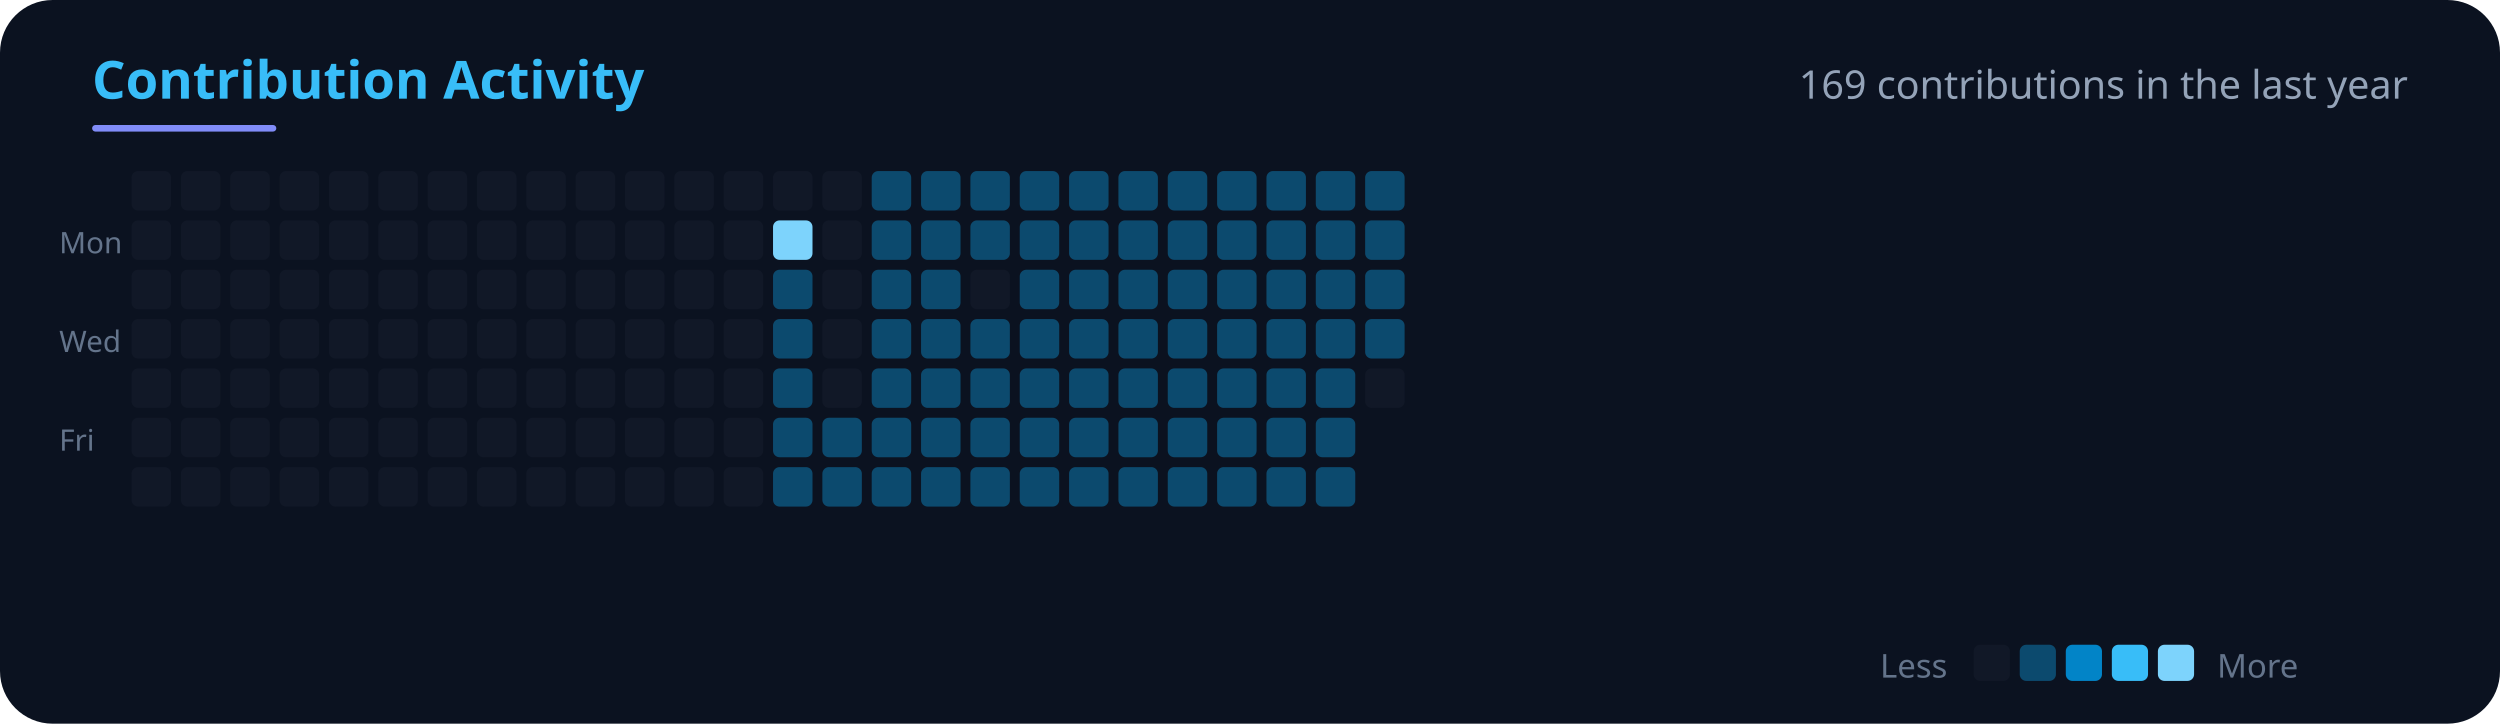
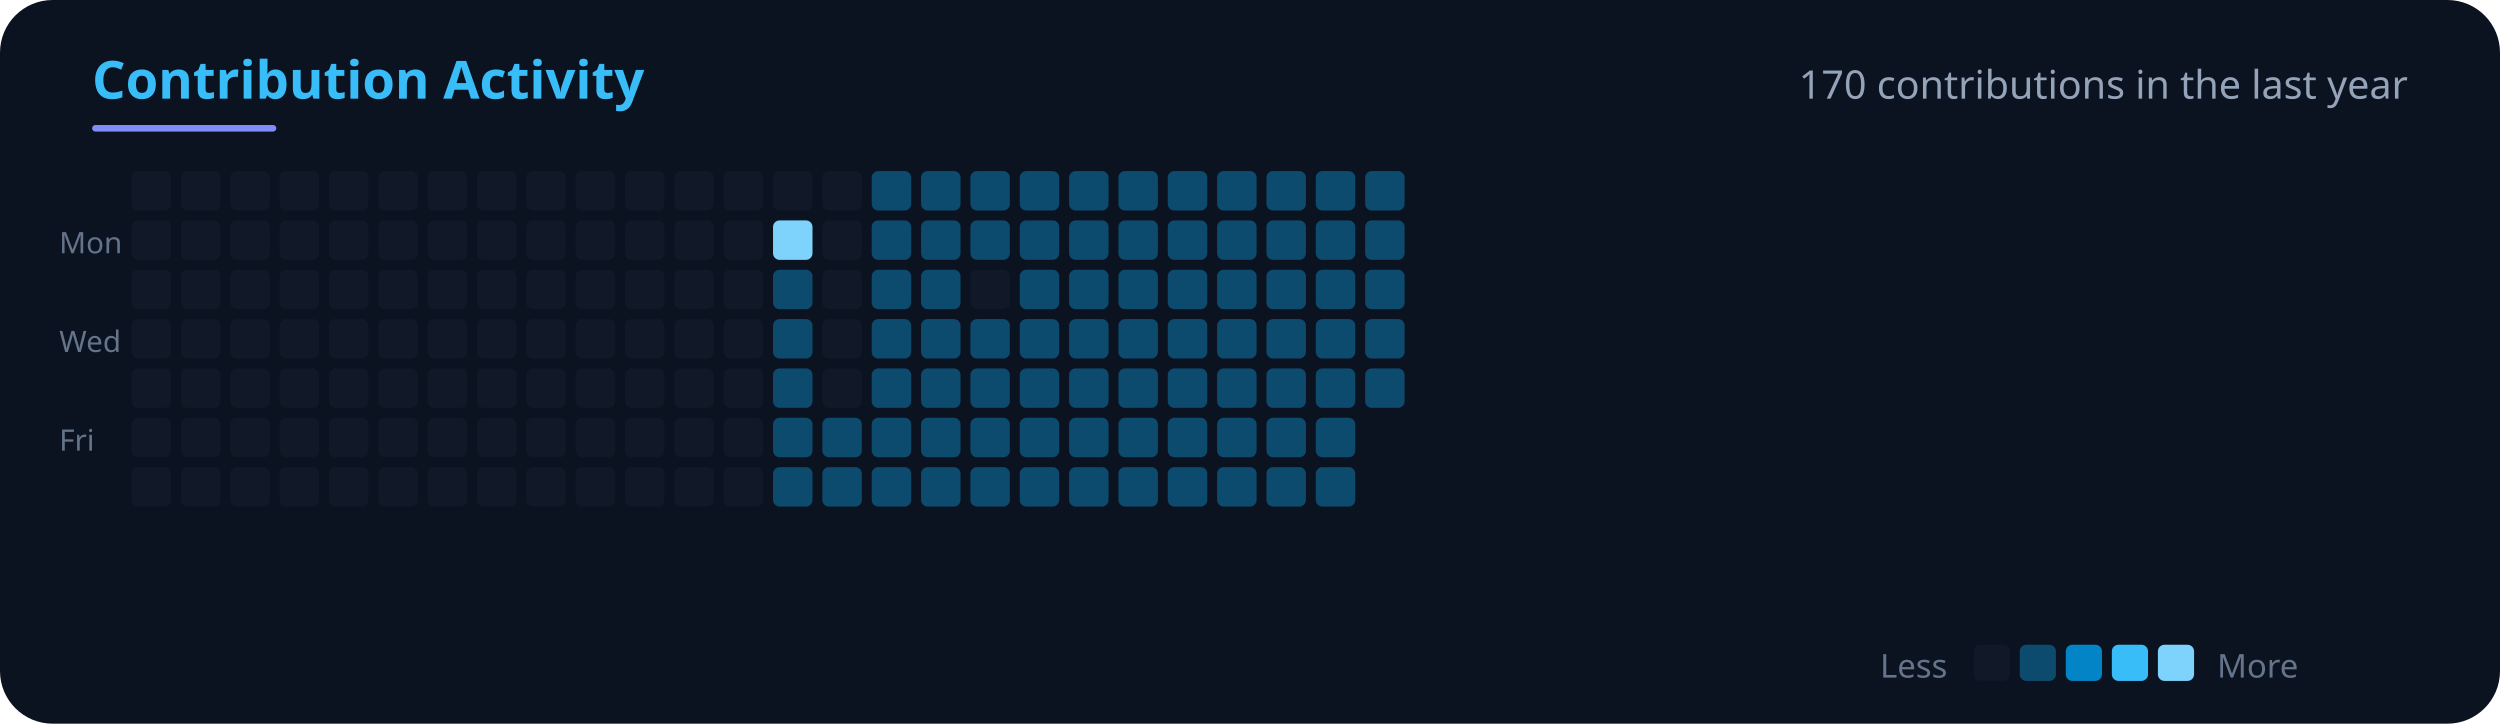
<svg xmlns="http://www.w3.org/2000/svg" width="760" height="220" viewBox="0 0 760 220" role="img">
  <rect width="100%" height="100%" rx="16" fill="#0B1220" />
  <text x="28" y="30" fill="#38BDF8" font-family="Segoe UI, Ubuntu, sans-serif" font-size="16" font-weight="700">Contribution Activity</text>
-   <text x="732" y="30" text-anchor="end" fill="#94A3B8" font-family="Segoe UI, Ubuntu, sans-serif" font-size="12">169 contributions in the last year</text>
+   <text x="732" y="30" text-anchor="end" fill="#94A3B8" font-family="Segoe UI, Ubuntu, sans-serif" font-size="12">170 contributions in the last year</text>
  <rect x="28" y="38" width="56" height="2" rx="1" fill="#818CF8" />
  <text x="18" y="77" fill="#64748B" font-family="Segoe UI, Ubuntu, sans-serif" font-size="9">Mon</text>
  <text x="18" y="107" fill="#64748B" font-family="Segoe UI, Ubuntu, sans-serif" font-size="9">Wed</text>
  <text x="18" y="137" fill="#64748B" font-family="Segoe UI, Ubuntu, sans-serif" font-size="9">Fri</text>
  <rect x="40" y="52" width="12" height="12" rx="2" fill="#111827" />
  <rect x="40" y="67" width="12" height="12" rx="2" fill="#111827" />
  <rect x="40" y="82" width="12" height="12" rx="2" fill="#111827" />
  <rect x="40" y="97" width="12" height="12" rx="2" fill="#111827" />
  <rect x="40" y="112" width="12" height="12" rx="2" fill="#111827" />
  <rect x="40" y="127" width="12" height="12" rx="2" fill="#111827" />
  <rect x="40" y="142" width="12" height="12" rx="2" fill="#111827" />
  <rect x="55" y="52" width="12" height="12" rx="2" fill="#111827" />
  <rect x="55" y="67" width="12" height="12" rx="2" fill="#111827" />
  <rect x="55" y="82" width="12" height="12" rx="2" fill="#111827" />
  <rect x="55" y="97" width="12" height="12" rx="2" fill="#111827" />
  <rect x="55" y="112" width="12" height="12" rx="2" fill="#111827" />
  <rect x="55" y="127" width="12" height="12" rx="2" fill="#111827" />
  <rect x="55" y="142" width="12" height="12" rx="2" fill="#111827" />
  <rect x="70" y="52" width="12" height="12" rx="2" fill="#111827" />
  <rect x="70" y="67" width="12" height="12" rx="2" fill="#111827" />
  <rect x="70" y="82" width="12" height="12" rx="2" fill="#111827" />
  <rect x="70" y="97" width="12" height="12" rx="2" fill="#111827" />
  <rect x="70" y="112" width="12" height="12" rx="2" fill="#111827" />
  <rect x="70" y="127" width="12" height="12" rx="2" fill="#111827" />
  <rect x="70" y="142" width="12" height="12" rx="2" fill="#111827" />
  <rect x="85" y="52" width="12" height="12" rx="2" fill="#111827" />
  <rect x="85" y="67" width="12" height="12" rx="2" fill="#111827" />
  <rect x="85" y="82" width="12" height="12" rx="2" fill="#111827" />
  <rect x="85" y="97" width="12" height="12" rx="2" fill="#111827" />
  <rect x="85" y="112" width="12" height="12" rx="2" fill="#111827" />
  <rect x="85" y="127" width="12" height="12" rx="2" fill="#111827" />
  <rect x="85" y="142" width="12" height="12" rx="2" fill="#111827" />
  <rect x="100" y="52" width="12" height="12" rx="2" fill="#111827" />
  <rect x="100" y="67" width="12" height="12" rx="2" fill="#111827" />
  <rect x="100" y="82" width="12" height="12" rx="2" fill="#111827" />
  <rect x="100" y="97" width="12" height="12" rx="2" fill="#111827" />
  <rect x="100" y="112" width="12" height="12" rx="2" fill="#111827" />
  <rect x="100" y="127" width="12" height="12" rx="2" fill="#111827" />
  <rect x="100" y="142" width="12" height="12" rx="2" fill="#111827" />
  <rect x="115" y="52" width="12" height="12" rx="2" fill="#111827" />
  <rect x="115" y="67" width="12" height="12" rx="2" fill="#111827" />
  <rect x="115" y="82" width="12" height="12" rx="2" fill="#111827" />
  <rect x="115" y="97" width="12" height="12" rx="2" fill="#111827" />
  <rect x="115" y="112" width="12" height="12" rx="2" fill="#111827" />
  <rect x="115" y="127" width="12" height="12" rx="2" fill="#111827" />
  <rect x="115" y="142" width="12" height="12" rx="2" fill="#111827" />
  <rect x="130" y="52" width="12" height="12" rx="2" fill="#111827" />
  <rect x="130" y="67" width="12" height="12" rx="2" fill="#111827" />
  <rect x="130" y="82" width="12" height="12" rx="2" fill="#111827" />
  <rect x="130" y="97" width="12" height="12" rx="2" fill="#111827" />
  <rect x="130" y="112" width="12" height="12" rx="2" fill="#111827" />
  <rect x="130" y="127" width="12" height="12" rx="2" fill="#111827" />
  <rect x="130" y="142" width="12" height="12" rx="2" fill="#111827" />
  <rect x="145" y="52" width="12" height="12" rx="2" fill="#111827" />
  <rect x="145" y="67" width="12" height="12" rx="2" fill="#111827" />
  <rect x="145" y="82" width="12" height="12" rx="2" fill="#111827" />
  <rect x="145" y="97" width="12" height="12" rx="2" fill="#111827" />
  <rect x="145" y="112" width="12" height="12" rx="2" fill="#111827" />
  <rect x="145" y="127" width="12" height="12" rx="2" fill="#111827" />
  <rect x="145" y="142" width="12" height="12" rx="2" fill="#111827" />
  <rect x="160" y="52" width="12" height="12" rx="2" fill="#111827" />
  <rect x="160" y="67" width="12" height="12" rx="2" fill="#111827" />
  <rect x="160" y="82" width="12" height="12" rx="2" fill="#111827" />
  <rect x="160" y="97" width="12" height="12" rx="2" fill="#111827" />
  <rect x="160" y="112" width="12" height="12" rx="2" fill="#111827" />
  <rect x="160" y="127" width="12" height="12" rx="2" fill="#111827" />
  <rect x="160" y="142" width="12" height="12" rx="2" fill="#111827" />
  <rect x="175" y="52" width="12" height="12" rx="2" fill="#111827" />
  <rect x="175" y="67" width="12" height="12" rx="2" fill="#111827" />
  <rect x="175" y="82" width="12" height="12" rx="2" fill="#111827" />
  <rect x="175" y="97" width="12" height="12" rx="2" fill="#111827" />
  <rect x="175" y="112" width="12" height="12" rx="2" fill="#111827" />
  <rect x="175" y="127" width="12" height="12" rx="2" fill="#111827" />
  <rect x="175" y="142" width="12" height="12" rx="2" fill="#111827" />
  <rect x="190" y="52" width="12" height="12" rx="2" fill="#111827" />
  <rect x="190" y="67" width="12" height="12" rx="2" fill="#111827" />
  <rect x="190" y="82" width="12" height="12" rx="2" fill="#111827" />
  <rect x="190" y="97" width="12" height="12" rx="2" fill="#111827" />
  <rect x="190" y="112" width="12" height="12" rx="2" fill="#111827" />
  <rect x="190" y="127" width="12" height="12" rx="2" fill="#111827" />
  <rect x="190" y="142" width="12" height="12" rx="2" fill="#111827" />
  <rect x="205" y="52" width="12" height="12" rx="2" fill="#111827" />
  <rect x="205" y="67" width="12" height="12" rx="2" fill="#111827" />
  <rect x="205" y="82" width="12" height="12" rx="2" fill="#111827" />
  <rect x="205" y="97" width="12" height="12" rx="2" fill="#111827" />
  <rect x="205" y="112" width="12" height="12" rx="2" fill="#111827" />
  <rect x="205" y="127" width="12" height="12" rx="2" fill="#111827" />
  <rect x="205" y="142" width="12" height="12" rx="2" fill="#111827" />
  <rect x="220" y="52" width="12" height="12" rx="2" fill="#111827" />
  <rect x="220" y="67" width="12" height="12" rx="2" fill="#111827" />
  <rect x="220" y="82" width="12" height="12" rx="2" fill="#111827" />
  <rect x="220" y="97" width="12" height="12" rx="2" fill="#111827" />
  <rect x="220" y="112" width="12" height="12" rx="2" fill="#111827" />
  <rect x="220" y="127" width="12" height="12" rx="2" fill="#111827" />
  <rect x="220" y="142" width="12" height="12" rx="2" fill="#111827" />
  <rect x="235" y="52" width="12" height="12" rx="2" fill="#111827" />
  <rect x="235" y="67" width="12" height="12" rx="2" fill="#7DD3FC" />
  <rect x="235" y="82" width="12" height="12" rx="2" fill="#0C4A6E" />
  <rect x="235" y="97" width="12" height="12" rx="2" fill="#0C4A6E" />
  <rect x="235" y="112" width="12" height="12" rx="2" fill="#0C4A6E" />
  <rect x="235" y="127" width="12" height="12" rx="2" fill="#0C4A6E" />
  <rect x="235" y="142" width="12" height="12" rx="2" fill="#0C4A6E" />
  <rect x="250" y="52" width="12" height="12" rx="2" fill="#111827" />
  <rect x="250" y="67" width="12" height="12" rx="2" fill="#111827" />
  <rect x="250" y="82" width="12" height="12" rx="2" fill="#111827" />
  <rect x="250" y="97" width="12" height="12" rx="2" fill="#111827" />
  <rect x="250" y="112" width="12" height="12" rx="2" fill="#111827" />
  <rect x="250" y="127" width="12" height="12" rx="2" fill="#0C4A6E" />
  <rect x="250" y="142" width="12" height="12" rx="2" fill="#0C4A6E" />
  <rect x="265" y="52" width="12" height="12" rx="2" fill="#0C4A6E" />
  <rect x="265" y="67" width="12" height="12" rx="2" fill="#0C4A6E" />
  <rect x="265" y="82" width="12" height="12" rx="2" fill="#0C4A6E" />
  <rect x="265" y="97" width="12" height="12" rx="2" fill="#0C4A6E" />
  <rect x="265" y="112" width="12" height="12" rx="2" fill="#0C4A6E" />
  <rect x="265" y="127" width="12" height="12" rx="2" fill="#0C4A6E" />
  <rect x="265" y="142" width="12" height="12" rx="2" fill="#0C4A6E" />
  <rect x="280" y="52" width="12" height="12" rx="2" fill="#0C4A6E" />
  <rect x="280" y="67" width="12" height="12" rx="2" fill="#0C4A6E" />
  <rect x="280" y="82" width="12" height="12" rx="2" fill="#0C4A6E" />
  <rect x="280" y="97" width="12" height="12" rx="2" fill="#0C4A6E" />
  <rect x="280" y="112" width="12" height="12" rx="2" fill="#0C4A6E" />
  <rect x="280" y="127" width="12" height="12" rx="2" fill="#0C4A6E" />
  <rect x="280" y="142" width="12" height="12" rx="2" fill="#0C4A6E" />
  <rect x="295" y="52" width="12" height="12" rx="2" fill="#0C4A6E" />
  <rect x="295" y="67" width="12" height="12" rx="2" fill="#0C4A6E" />
  <rect x="295" y="82" width="12" height="12" rx="2" fill="#111827" />
  <rect x="295" y="97" width="12" height="12" rx="2" fill="#0C4A6E" />
  <rect x="295" y="112" width="12" height="12" rx="2" fill="#0C4A6E" />
  <rect x="295" y="127" width="12" height="12" rx="2" fill="#0C4A6E" />
  <rect x="295" y="142" width="12" height="12" rx="2" fill="#0C4A6E" />
  <rect x="310" y="52" width="12" height="12" rx="2" fill="#0C4A6E" />
  <rect x="310" y="67" width="12" height="12" rx="2" fill="#0C4A6E" />
  <rect x="310" y="82" width="12" height="12" rx="2" fill="#0C4A6E" />
  <rect x="310" y="97" width="12" height="12" rx="2" fill="#0C4A6E" />
  <rect x="310" y="112" width="12" height="12" rx="2" fill="#0C4A6E" />
  <rect x="310" y="127" width="12" height="12" rx="2" fill="#0C4A6E" />
  <rect x="310" y="142" width="12" height="12" rx="2" fill="#0C4A6E" />
  <rect x="325" y="52" width="12" height="12" rx="2" fill="#0C4A6E" />
  <rect x="325" y="67" width="12" height="12" rx="2" fill="#0C4A6E" />
  <rect x="325" y="82" width="12" height="12" rx="2" fill="#0C4A6E" />
  <rect x="325" y="97" width="12" height="12" rx="2" fill="#0C4A6E" />
  <rect x="325" y="112" width="12" height="12" rx="2" fill="#0C4A6E" />
  <rect x="325" y="127" width="12" height="12" rx="2" fill="#0C4A6E" />
  <rect x="325" y="142" width="12" height="12" rx="2" fill="#0C4A6E" />
  <rect x="340" y="52" width="12" height="12" rx="2" fill="#0C4A6E" />
  <rect x="340" y="67" width="12" height="12" rx="2" fill="#0C4A6E" />
  <rect x="340" y="82" width="12" height="12" rx="2" fill="#0C4A6E" />
  <rect x="340" y="97" width="12" height="12" rx="2" fill="#0C4A6E" />
  <rect x="340" y="112" width="12" height="12" rx="2" fill="#0C4A6E" />
  <rect x="340" y="127" width="12" height="12" rx="2" fill="#0C4A6E" />
  <rect x="340" y="142" width="12" height="12" rx="2" fill="#0C4A6E" />
  <rect x="355" y="52" width="12" height="12" rx="2" fill="#0C4A6E" />
  <rect x="355" y="67" width="12" height="12" rx="2" fill="#0C4A6E" />
  <rect x="355" y="82" width="12" height="12" rx="2" fill="#0C4A6E" />
  <rect x="355" y="97" width="12" height="12" rx="2" fill="#0C4A6E" />
  <rect x="355" y="112" width="12" height="12" rx="2" fill="#0C4A6E" />
  <rect x="355" y="127" width="12" height="12" rx="2" fill="#0C4A6E" />
  <rect x="355" y="142" width="12" height="12" rx="2" fill="#0C4A6E" />
  <rect x="370" y="52" width="12" height="12" rx="2" fill="#0C4A6E" />
  <rect x="370" y="67" width="12" height="12" rx="2" fill="#0C4A6E" />
  <rect x="370" y="82" width="12" height="12" rx="2" fill="#0C4A6E" />
  <rect x="370" y="97" width="12" height="12" rx="2" fill="#0C4A6E" />
  <rect x="370" y="112" width="12" height="12" rx="2" fill="#0C4A6E" />
  <rect x="370" y="127" width="12" height="12" rx="2" fill="#0C4A6E" />
  <rect x="370" y="142" width="12" height="12" rx="2" fill="#0C4A6E" />
  <rect x="385" y="52" width="12" height="12" rx="2" fill="#0C4A6E" />
  <rect x="385" y="67" width="12" height="12" rx="2" fill="#0C4A6E" />
  <rect x="385" y="82" width="12" height="12" rx="2" fill="#0C4A6E" />
  <rect x="385" y="97" width="12" height="12" rx="2" fill="#0C4A6E" />
  <rect x="385" y="112" width="12" height="12" rx="2" fill="#0C4A6E" />
  <rect x="385" y="127" width="12" height="12" rx="2" fill="#0C4A6E" />
  <rect x="385" y="142" width="12" height="12" rx="2" fill="#0C4A6E" />
  <rect x="400" y="52" width="12" height="12" rx="2" fill="#0C4A6E" />
  <rect x="400" y="67" width="12" height="12" rx="2" fill="#0C4A6E" />
  <rect x="400" y="82" width="12" height="12" rx="2" fill="#0C4A6E" />
  <rect x="400" y="97" width="12" height="12" rx="2" fill="#0C4A6E" />
  <rect x="400" y="112" width="12" height="12" rx="2" fill="#0C4A6E" />
  <rect x="400" y="127" width="12" height="12" rx="2" fill="#0C4A6E" />
  <rect x="400" y="142" width="12" height="12" rx="2" fill="#0C4A6E" />
  <rect x="415" y="52" width="12" height="12" rx="2" fill="#0C4A6E" />
  <rect x="415" y="67" width="12" height="12" rx="2" fill="#0C4A6E" />
  <rect x="415" y="82" width="12" height="12" rx="2" fill="#0C4A6E" />
  <rect x="415" y="97" width="12" height="12" rx="2" fill="#0C4A6E" />
-   <rect x="415" y="112" width="12" height="12" rx="2" fill="#111827" />
+   <rect x="415" y="112" width="12" height="12" rx="2" fill="#0C4A6E" />
  <text x="592" y="206" text-anchor="end" fill="#64748B" font-size="10" font-family="Segoe UI, Ubuntu, sans-serif">Less</text>
  <rect x="600" y="196" width="11" height="11" rx="2" fill="#111827" />
  <rect x="614" y="196" width="11" height="11" rx="2" fill="#0C4A6E" />
  <rect x="628" y="196" width="11" height="11" rx="2" fill="#0284C7" />
  <rect x="642" y="196" width="11" height="11" rx="2" fill="#38BDF8" />
  <rect x="656" y="196" width="11" height="11" rx="2" fill="#7DD3FC" />
  <text x="674" y="206" fill="#64748B" font-size="10" font-family="Segoe UI, Ubuntu, sans-serif">More</text>
</svg>
